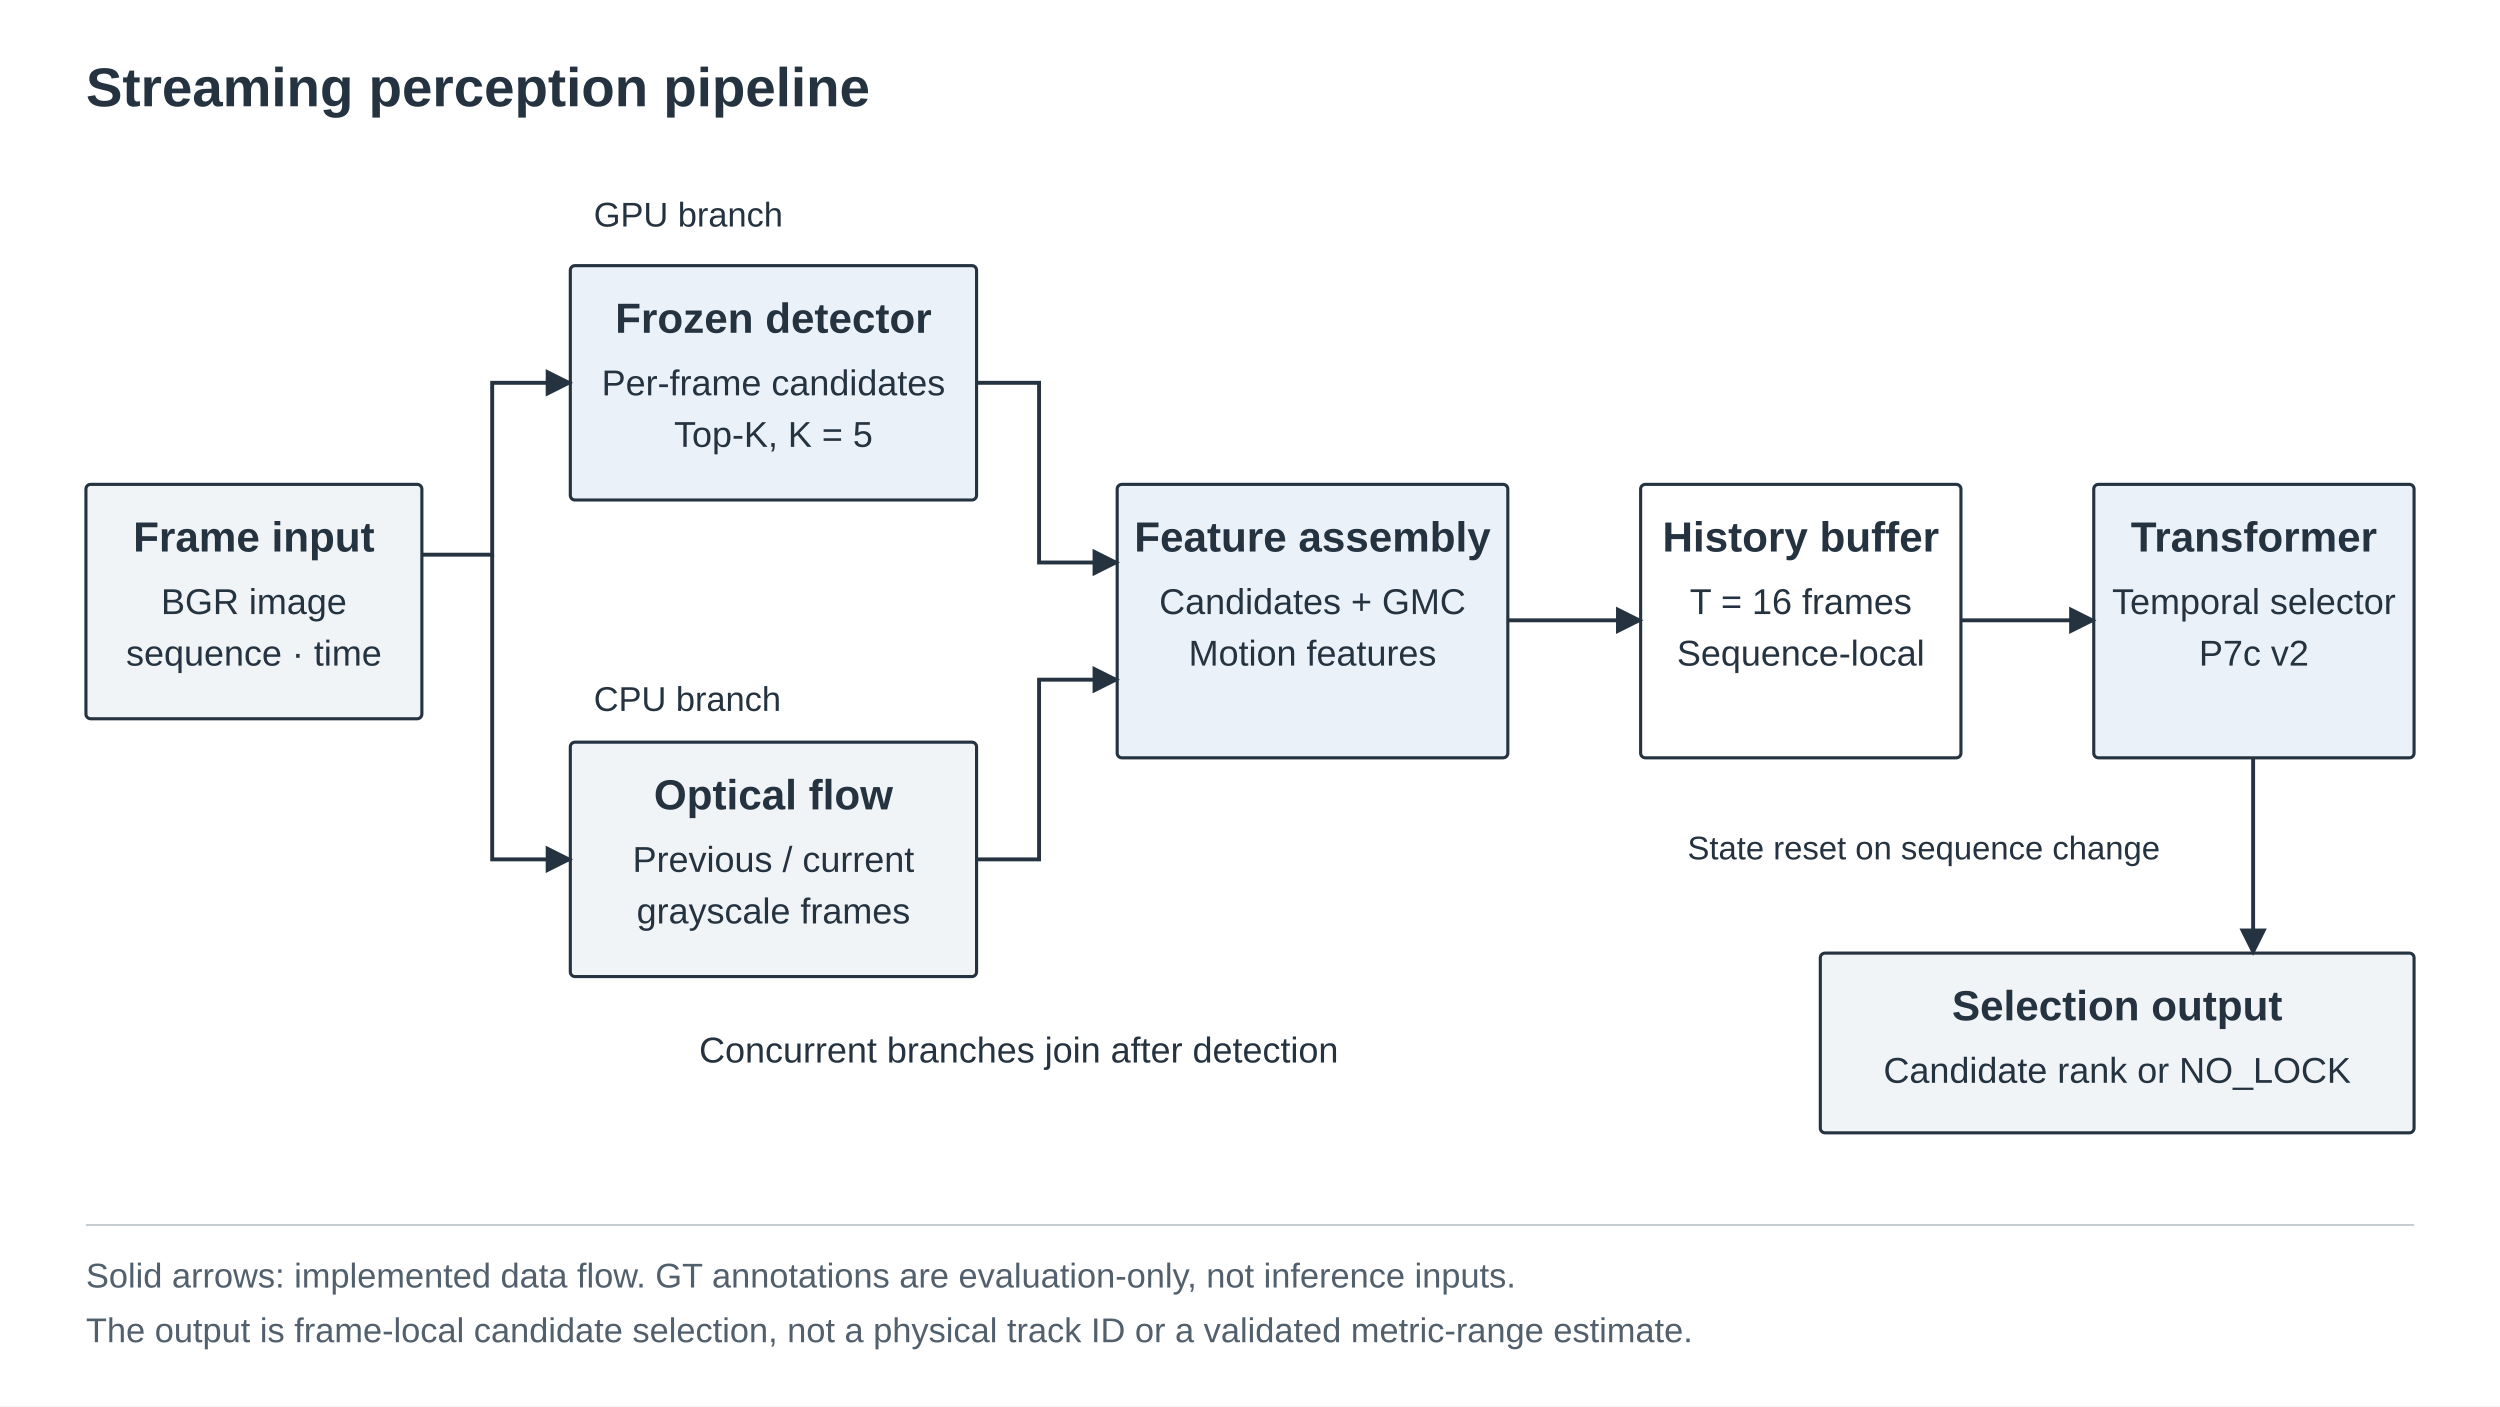
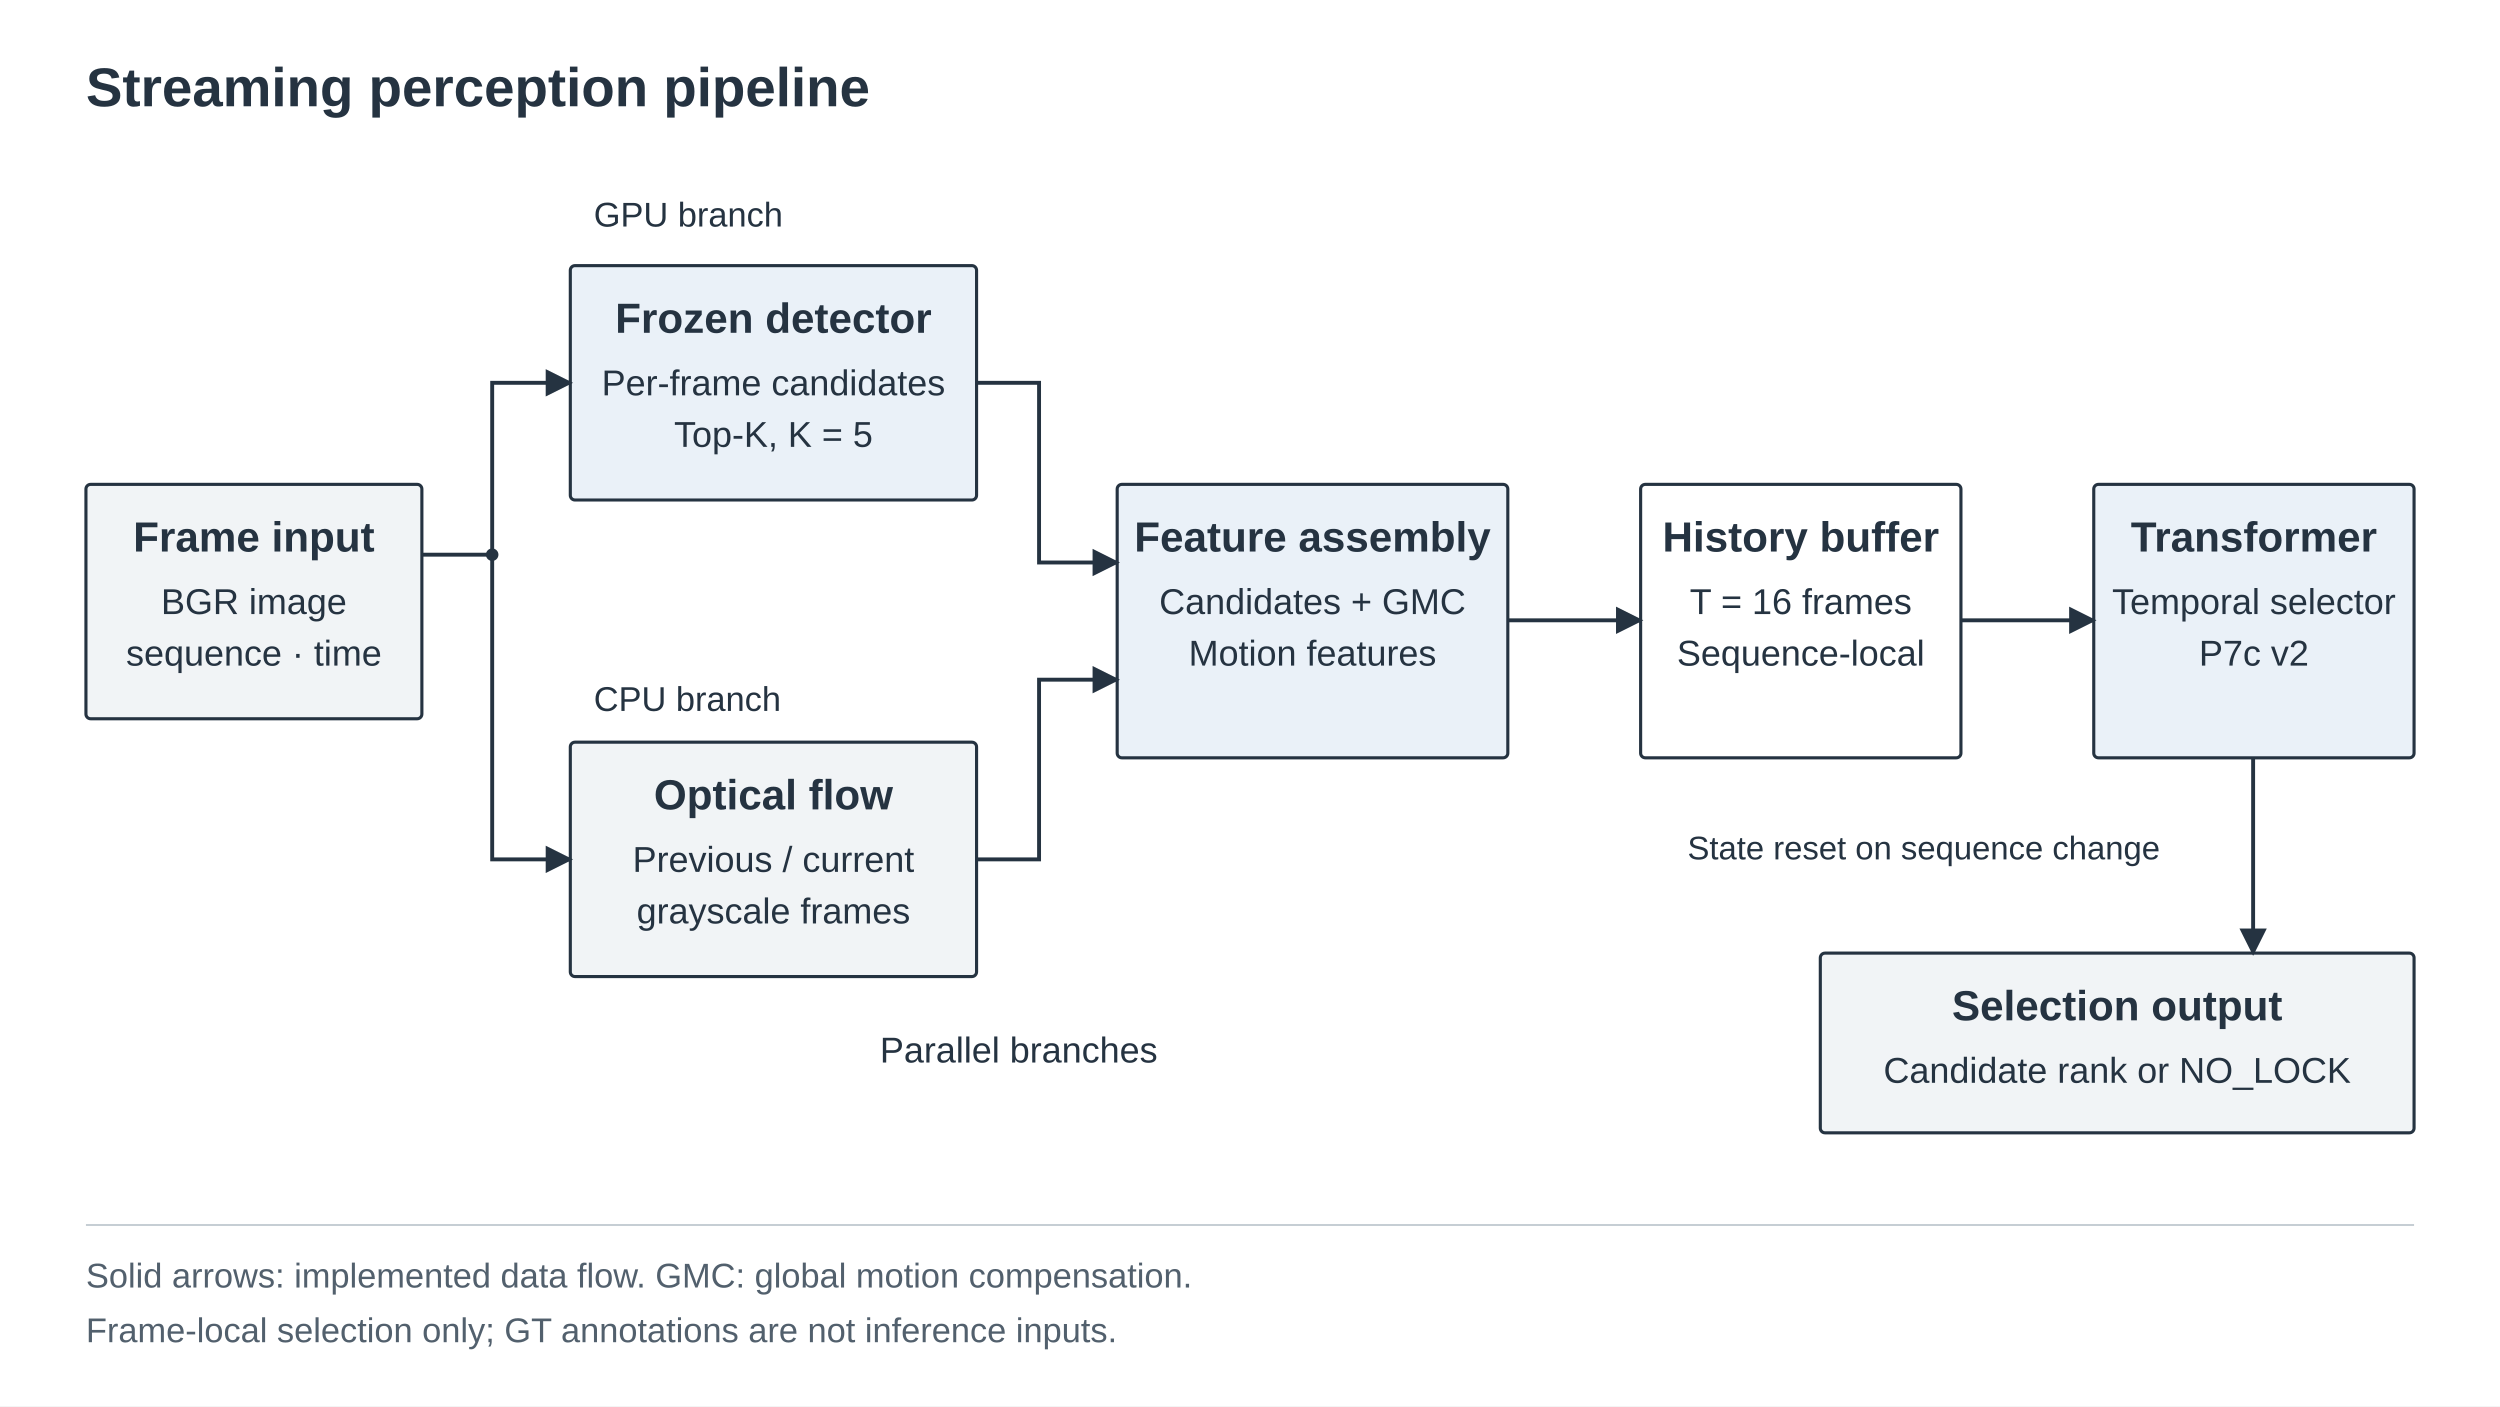
<svg xmlns="http://www.w3.org/2000/svg" width="1600" height="900" viewBox="0 0 1600 900" role="img" aria-labelledby="title desc">
  <defs>
    <marker id="arrow" viewBox="0 0 10 10" refX="9" refY="5" markerWidth="7" markerHeight="7" orient="auto">
      <path d="M0 0L10 5L0 10Z" fill="#253341" />
    </marker>
  </defs>
  <rect width="1600" height="900" fill="white" />
  <g font-family="Arial, Noto Sans CJK KR, sans-serif" fill="#16232f">
    <text x="55" y="68" font-size="35" font-weight="700" text-anchor="start" fill="#253341">Streaming perception pipeline</text>
-     <rect x="55" y="310" width="215" height="150" rx="3" fill="#f1f4f6" stroke="#253341" stroke-width="2" />
-     <text x="162.5" y="353" font-size="27" font-weight="700" text-anchor="middle" fill="#253341">Frame input</text>
-     <text x="162.5" y="393" font-size="23" font-weight="400" text-anchor="middle" fill="#253341">BGR image</text>
-     <text x="162.5" y="426" font-size="23" font-weight="400" text-anchor="middle" fill="#253341">sequence · time</text>
-     <rect x="365" y="170" width="260" height="150" rx="3" fill="#eaf1f8" stroke="#253341" stroke-width="2" />
-     <text x="495.0" y="213" font-size="27" font-weight="700" text-anchor="middle" fill="#253341">Frozen detector</text>
-     <text x="495.0" y="253" font-size="23" font-weight="400" text-anchor="middle" fill="#253341">Per-frame candidates</text>
-     <text x="495.0" y="286" font-size="23" font-weight="400" text-anchor="middle" fill="#253341">Top-K, K = 5</text>
-     <rect x="365" y="475" width="260" height="150" rx="3" fill="#f1f4f6" stroke="#253341" stroke-width="2" />
-     <text x="495.0" y="518" font-size="27" font-weight="700" text-anchor="middle" fill="#253341">Optical flow</text>
-     <text x="495.0" y="558" font-size="23" font-weight="400" text-anchor="middle" fill="#253341">Previous / current</text>
-     <text x="495.0" y="591" font-size="23" font-weight="400" text-anchor="middle" fill="#253341">grayscale frames</text>
+     <g data-block="true">
+       <rect x="55" y="310" width="215" height="150" rx="3" fill="#f1f4f6" stroke="#253341" stroke-width="2" />
+       <text x="162.5" y="353" font-size="27" font-weight="700" text-anchor="middle" fill="#253341">Frame input</text>
+       <text x="162.5" y="393" font-size="23" font-weight="400" text-anchor="middle" fill="#253341">BGR image</text>
+       <text x="162.5" y="426" font-size="23" font-weight="400" text-anchor="middle" fill="#253341">sequence · time</text>
+     </g>
+     <g data-block="true">
+       <rect x="365" y="170" width="260" height="150" rx="3" fill="#eaf1f8" stroke="#253341" stroke-width="2" />
+       <text x="495.0" y="213" font-size="27" font-weight="700" text-anchor="middle" fill="#253341">Frozen detector</text>
+       <text x="495.0" y="253" font-size="23" font-weight="400" text-anchor="middle" fill="#253341">Per-frame candidates</text>
+       <text x="495.0" y="286" font-size="23" font-weight="400" text-anchor="middle" fill="#253341">Top-K, K = 5</text>
+     </g>
+     <g data-block="true">
+       <rect x="365" y="475" width="260" height="150" rx="3" fill="#f1f4f6" stroke="#253341" stroke-width="2" />
+       <text x="495.0" y="518" font-size="27" font-weight="700" text-anchor="middle" fill="#253341">Optical flow</text>
+       <text x="495.0" y="558" font-size="23" font-weight="400" text-anchor="middle" fill="#253341">Previous / current</text>
+       <text x="495.0" y="591" font-size="23" font-weight="400" text-anchor="middle" fill="#253341">grayscale frames</text>
+     </g>
    <path d="M270 355 L315 355 L315 245 L365 245" fill="none" stroke="#253341" stroke-width="2.5" marker-end="url(#arrow)" />
    <path d="M315 355 L315 550 L365 550" fill="none" stroke="#253341" stroke-width="2.5" marker-end="url(#arrow)" />
+     <circle cx="315" cy="355" r="4" fill="#253341" />
    <text x="380" y="145" font-size="22" font-weight="400" text-anchor="start" fill="#253341">GPU branch</text>
    <text x="380" y="455" font-size="22" font-weight="400" text-anchor="start" fill="#253341">CPU branch</text>
-     <rect x="715" y="310" width="250" height="175" rx="3" fill="#eaf1f8" stroke="#253341" stroke-width="2" />
-     <text x="840.0" y="353" font-size="27" font-weight="700" text-anchor="middle" fill="#253341">Feature assembly</text>
-     <text x="840.0" y="393" font-size="23" font-weight="400" text-anchor="middle" fill="#253341">Candidates + GMC</text>
-     <text x="840.0" y="426" font-size="23" font-weight="400" text-anchor="middle" fill="#253341">Motion features</text>
+     <g data-block="true">
+       <rect x="715" y="310" width="250" height="175" rx="3" fill="#eaf1f8" stroke="#253341" stroke-width="2" />
+       <text x="840.0" y="353" font-size="27" font-weight="700" text-anchor="middle" fill="#253341">Feature assembly</text>
+       <text x="840.0" y="393" font-size="23" font-weight="400" text-anchor="middle" fill="#253341">Candidates + GMC</text>
+       <text x="840.0" y="426" font-size="23" font-weight="400" text-anchor="middle" fill="#253341">Motion features</text>
+     </g>
    <path d="M625 245 L665 245 L665 360 L715 360" fill="none" stroke="#253341" stroke-width="2.5" marker-end="url(#arrow)" />
    <path d="M625 550 L665 550 L665 435 L715 435" fill="none" stroke="#253341" stroke-width="2.5" marker-end="url(#arrow)" />
-     <text x="652" y="680" font-size="23" font-weight="400" text-anchor="middle" fill="#253341">Concurrent branches join after detection</text>
-     <rect x="1050" y="310" width="205" height="175" rx="3" fill="white" stroke="#253341" stroke-width="2" />
-     <text x="1152.5" y="353" font-size="27" font-weight="700" text-anchor="middle" fill="#253341">History buffer</text>
-     <text x="1152.5" y="393" font-size="23" font-weight="400" text-anchor="middle" fill="#253341">T = 16 frames</text>
-     <text x="1152.5" y="426" font-size="23" font-weight="400" text-anchor="middle" fill="#253341">Sequence-local</text>
+     <text x="652" y="680" font-size="23" font-weight="400" text-anchor="middle" fill="#253341">Parallel branches</text>
+     <g data-block="true">
+       <rect x="1050" y="310" width="205" height="175" rx="3" fill="white" stroke="#253341" stroke-width="2" />
+       <text x="1152.5" y="353" font-size="27" font-weight="700" text-anchor="middle" fill="#253341">History buffer</text>
+       <text x="1152.5" y="393" font-size="23" font-weight="400" text-anchor="middle" fill="#253341">T = 16 frames</text>
+       <text x="1152.5" y="426" font-size="23" font-weight="400" text-anchor="middle" fill="#253341">Sequence-local</text>
+     </g>
    <path d="M965 397 L1050 397" fill="none" stroke="#253341" stroke-width="2.5" marker-end="url(#arrow)" />
-     <rect x="1340" y="310" width="205" height="175" rx="3" fill="#eaf1f8" stroke="#253341" stroke-width="2" />
-     <text x="1442.5" y="353" font-size="27" font-weight="700" text-anchor="middle" fill="#253341">Transformer</text>
-     <text x="1442.5" y="393" font-size="23" font-weight="400" text-anchor="middle" fill="#253341">Temporal selector</text>
-     <text x="1442.5" y="426" font-size="23" font-weight="400" text-anchor="middle" fill="#253341">P7c v2</text>
+     <g data-block="true">
+       <rect x="1340" y="310" width="205" height="175" rx="3" fill="#eaf1f8" stroke="#253341" stroke-width="2" />
+       <text x="1442.5" y="353" font-size="27" font-weight="700" text-anchor="middle" fill="#253341">Transformer</text>
+       <text x="1442.5" y="393" font-size="23" font-weight="400" text-anchor="middle" fill="#253341">Temporal selector</text>
+       <text x="1442.5" y="426" font-size="23" font-weight="400" text-anchor="middle" fill="#253341">P7c v2</text>
+     </g>
    <path d="M1255 397 L1340 397" fill="none" stroke="#253341" stroke-width="2.5" marker-end="url(#arrow)" />
-     <rect x="1165" y="610" width="380" height="115" rx="3" fill="#f1f4f6" stroke="#253341" stroke-width="2" />
-     <text x="1355.0" y="653" font-size="27" font-weight="700" text-anchor="middle" fill="#253341">Selection output</text>
-     <text x="1355.0" y="693" font-size="23" font-weight="400" text-anchor="middle" fill="#253341">Candidate rank or NO_LOCK</text>
+     <g data-block="true">
+       <rect x="1165" y="610" width="380" height="115" rx="3" fill="#f1f4f6" stroke="#253341" stroke-width="2" />
+       <text x="1355.0" y="653" font-size="27" font-weight="700" text-anchor="middle" fill="#253341">Selection output</text>
+       <text x="1355.0" y="693" font-size="23" font-weight="400" text-anchor="middle" fill="#253341">Candidate rank or NO_LOCK</text>
+     </g>
    <path d="M1442 485 L1442 610" fill="none" stroke="#253341" stroke-width="2.5" marker-end="url(#arrow)" />
    <text x="1080" y="550" font-size="21" font-weight="400" text-anchor="start" fill="#253341">State reset on sequence change</text>
    <path d="M55 784H1545" stroke="#b6c0c8" />
-     <text x="55" y="824" font-size="22" font-weight="400" text-anchor="start" fill="#52606d">Solid arrows: implemented data flow. GT annotations are evaluation-only, not inference inputs.</text>
-     <text x="55" y="859" font-size="22" font-weight="400" text-anchor="start" fill="#52606d">The output is frame-local candidate selection, not a physical track ID or a validated metric-range estimate.</text>
+     <text x="55" y="824" font-size="22" font-weight="400" text-anchor="start" fill="#52606d">Solid arrows: implemented data flow. GMC: global motion compensation.</text>
+     <text x="55" y="859" font-size="22" font-weight="400" text-anchor="start" fill="#52606d">Frame-local selection only; GT annotations are not inference inputs.</text>
  </g>
</svg>
